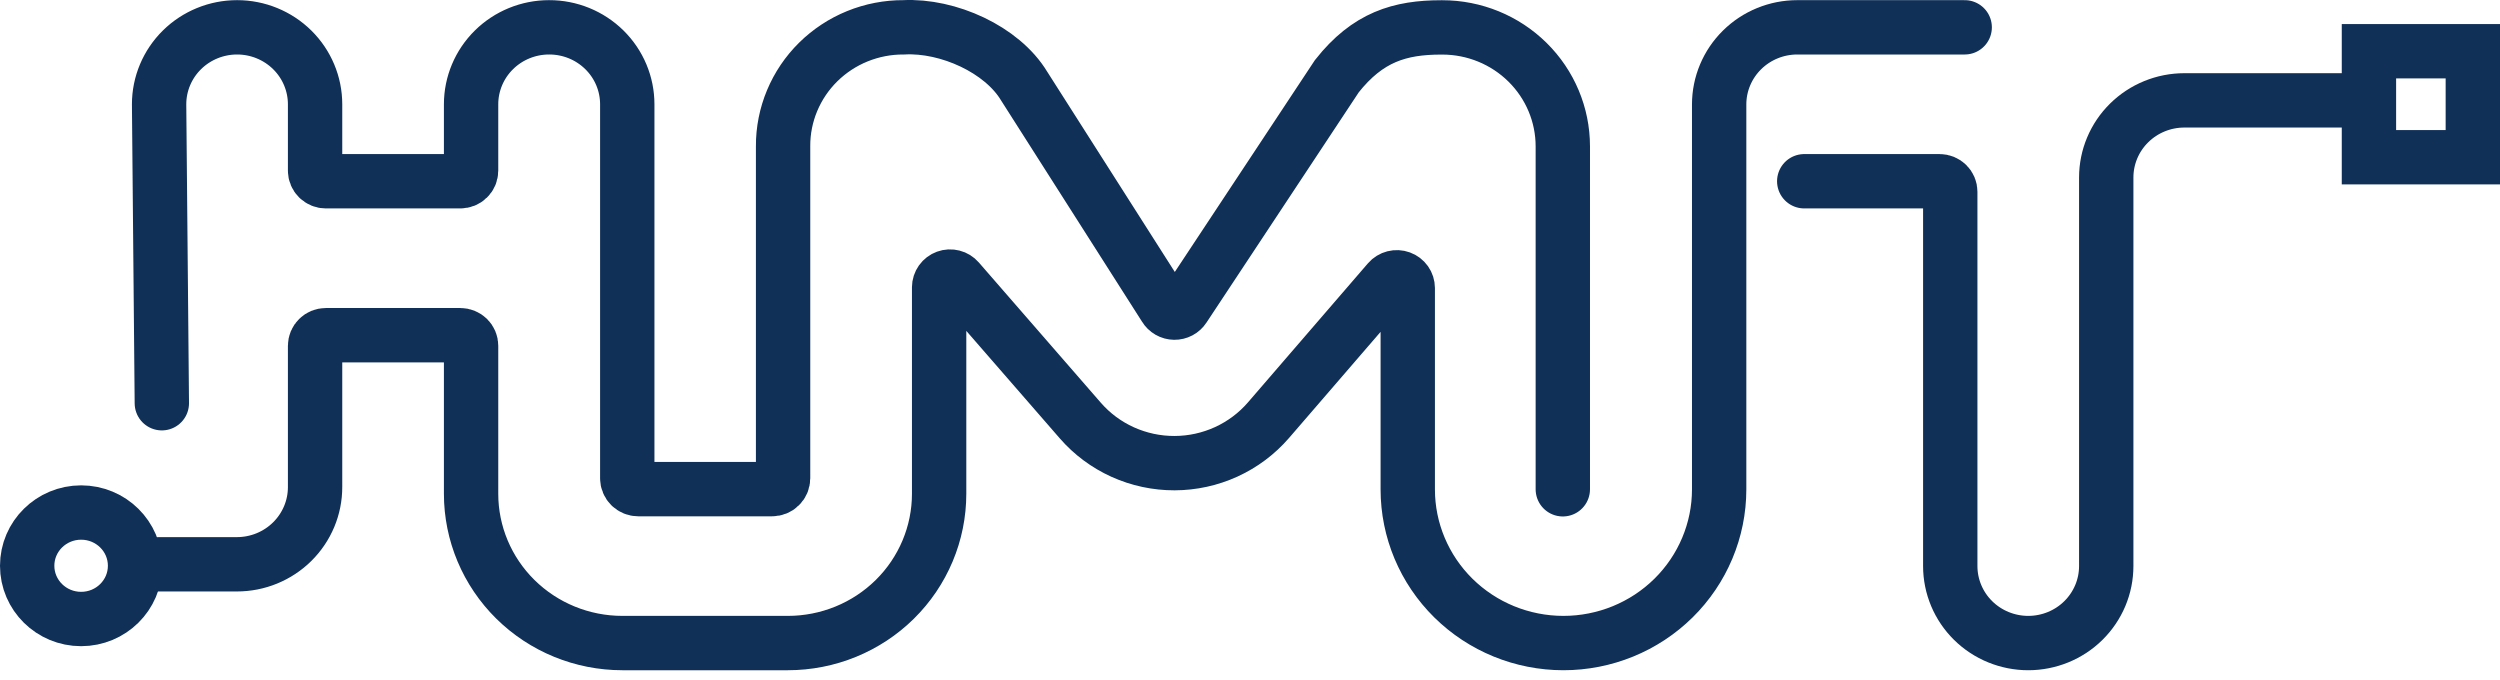
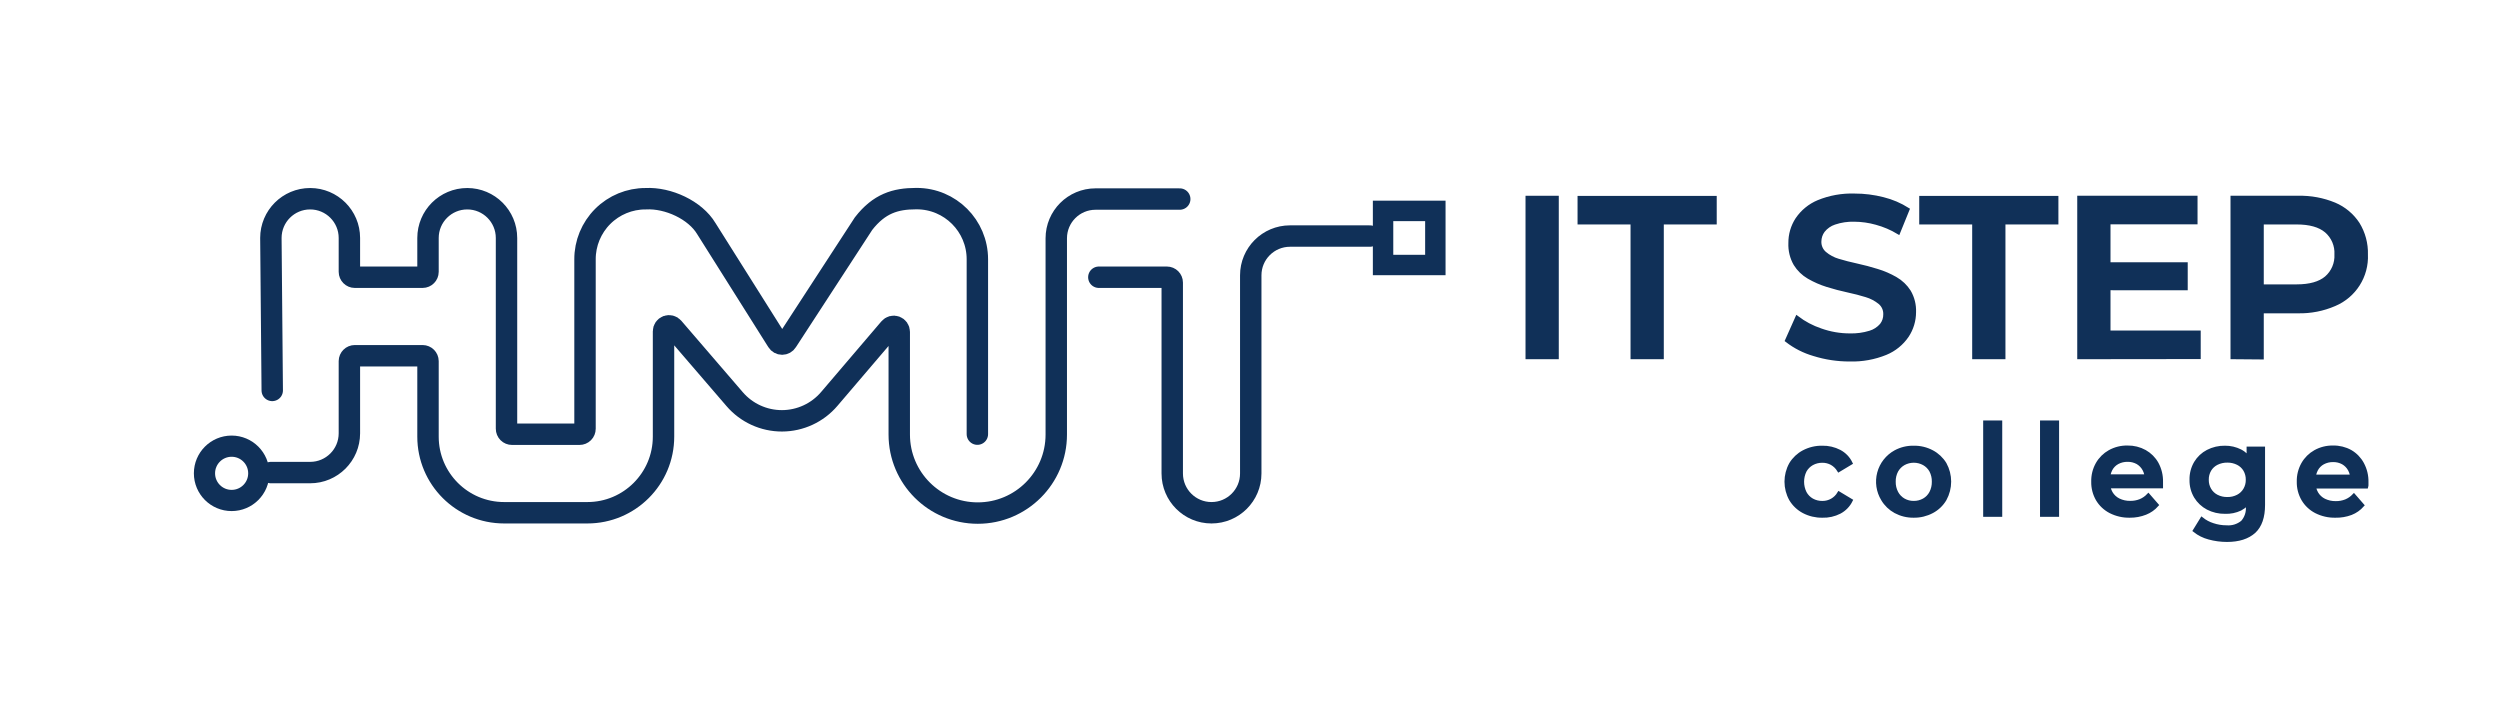
- <svg xmlns="http://www.w3.org/2000/svg" width="184" height="50" viewBox="0 0 184 50" fill="none">
-   <path d="M11.911 29.678L11.71 7.676C11.71 6.173 12.315 4.732 13.392 3.67C14.468 2.608 15.928 2.011 17.45 2.011C18.973 2.011 20.432 2.608 21.509 3.67C22.585 4.732 23.19 6.173 23.19 7.676V12.562C23.191 12.768 23.274 12.966 23.423 13.112C23.571 13.258 23.772 13.34 23.982 13.34L33.881 13.34C33.985 13.34 34.087 13.32 34.184 13.281C34.28 13.242 34.367 13.185 34.441 13.113C34.514 13.041 34.572 12.955 34.612 12.86C34.652 12.765 34.672 12.664 34.672 12.562V7.676C34.672 6.173 35.277 4.732 36.354 3.67C37.43 2.608 38.89 2.011 40.412 2.011C41.167 2.009 41.915 2.154 42.614 2.438C43.312 2.722 43.946 3.139 44.481 3.665C45.015 4.191 45.44 4.816 45.729 5.504C46.018 6.193 46.167 6.93 46.167 7.676L46.167 35.204C46.167 35.415 46.252 35.617 46.404 35.767C46.555 35.916 46.76 36 46.974 36H56.825C57.039 36 57.245 35.916 57.396 35.767C57.548 35.618 57.634 35.415 57.635 35.204L57.635 10.765C57.629 9.614 57.855 8.473 58.299 7.409C58.743 6.344 59.396 5.377 60.221 4.563C61.046 3.75 62.026 3.105 63.104 2.667C64.183 2.229 65.338 2.006 66.505 2.011C69.793 1.84 73.755 3.649 75.371 6.326L85.752 22.619C85.822 22.736 85.922 22.834 86.041 22.902C86.161 22.971 86.296 23.008 86.434 23.01C86.572 23.012 86.709 22.979 86.83 22.915C86.951 22.85 87.054 22.755 87.128 22.64L98.394 5.605C100.669 2.726 103.029 2.017 106.08 2.017H106.153C108.506 2.017 110.762 2.939 112.425 4.581C114.089 6.223 115.023 8.449 115.023 10.771V36.012" stroke="#103058" stroke-width="4" stroke-miterlimit="10" stroke-linecap="round" />
-   <path d="M11.71 41.532H17.438C18.195 41.532 18.944 41.384 19.642 41.098C20.341 40.811 20.976 40.392 21.51 39.863C22.044 39.335 22.467 38.707 22.756 38.017C23.044 37.327 23.192 36.587 23.19 35.841L23.19 25.45C23.191 25.243 23.274 25.045 23.423 24.899C23.571 24.753 23.772 24.671 23.982 24.671H33.881C33.985 24.671 34.087 24.691 34.184 24.73C34.28 24.769 34.367 24.826 34.441 24.898C34.514 24.971 34.572 25.056 34.612 25.151C34.652 25.246 34.672 25.347 34.672 25.45L34.672 36.343C34.672 39.256 35.845 42.051 37.933 44.111C40.021 46.171 42.852 47.329 45.805 47.329H57.985C59.447 47.329 60.895 47.045 62.246 46.493C63.597 45.941 64.825 45.132 65.859 44.112C66.893 43.092 67.713 41.88 68.272 40.547C68.832 39.214 69.12 37.785 69.12 36.343V21.144C69.121 20.982 69.172 20.825 69.266 20.692C69.36 20.56 69.493 20.459 69.646 20.403C69.8 20.347 69.967 20.339 70.126 20.38C70.284 20.42 70.426 20.507 70.533 20.63L79.513 30.955C80.37 31.94 81.434 32.731 82.631 33.272C83.828 33.812 85.13 34.091 86.446 34.088C87.763 34.085 89.063 33.8 90.257 33.253C91.451 32.707 92.511 31.911 93.364 30.922L102.195 20.687C102.301 20.563 102.444 20.475 102.603 20.434C102.762 20.393 102.93 20.401 103.084 20.457C103.238 20.513 103.372 20.614 103.466 20.747C103.56 20.88 103.61 21.038 103.611 21.201V36.021C103.611 39.02 104.818 41.896 106.967 44.017C109.115 46.137 112.03 47.329 115.069 47.329C118.108 47.329 121.023 46.137 123.172 44.017C125.321 41.896 126.529 39.02 126.53 36.021V7.688C126.53 6.182 127.136 4.738 128.215 3.674C129.293 2.609 130.756 2.011 132.282 2.011L144.602 2.011" stroke="#103058" stroke-width="4" stroke-miterlimit="10" stroke-linecap="round" />
-   <path d="M132.791 13.34L142.757 13.34C142.859 13.34 142.961 13.36 143.056 13.399C143.151 13.438 143.237 13.495 143.31 13.566C143.383 13.638 143.44 13.723 143.48 13.817C143.519 13.91 143.539 14.011 143.539 14.112V41.664C143.539 42.408 143.688 43.145 143.976 43.832C144.265 44.519 144.687 45.144 145.22 45.67C145.753 46.196 146.386 46.613 147.083 46.898C147.779 47.182 148.525 47.329 149.279 47.329C150.033 47.329 150.779 47.182 151.476 46.898C152.172 46.613 152.805 46.196 153.338 45.67C153.871 45.144 154.293 44.519 154.582 43.832C154.87 43.145 155.019 42.408 155.019 41.664V13.063C155.019 11.558 155.625 10.114 156.703 9.05C157.782 7.985 159.245 7.387 160.771 7.387L172.433 7.387" stroke="#103058" stroke-width="4" stroke-miterlimit="10" stroke-linecap="round" />
-   <path d="M182 3.769L174.354 3.769V11.573H182V3.769Z" stroke="#103058" stroke-width="4" stroke-miterlimit="10" stroke-linecap="round" />
-   <path d="M5.971 45.559C8.164 45.559 9.941 43.804 9.941 41.64C9.941 39.476 8.164 37.722 5.971 37.722C3.778 37.722 2 39.476 2 41.64C2 43.804 3.778 45.559 5.971 45.559Z" stroke="#103058" stroke-width="4" stroke-miterlimit="10" stroke-linecap="round" />
+ <svg xmlns="http://www.w3.org/2000/svg" viewBox="0 0 700.58 200">
+   <defs>
+     <style>.cls-1,.cls-2,.cls-3{fill:none;stroke:#000;stroke-linecap:round;stroke-miterlimit:10;}.cls-1{stroke-width:6px;}.cls-2{stroke-width:5.72px;}.cls-3{stroke-width:5.94px;}</style>
+   </defs>
+   <g id="Layer_5" data-name="Layer 5">
+     <path class="cls-1" d="M76.29,109.41l-.38-42.72a11,11,0,0,1,11-11h0a11,11,0,0,1,11,11v9.48a1.52,1.52,0,0,0,1.52,1.52h19a1.52,1.52,0,0,0,1.51-1.52V66.69a11,11,0,0,1,11-11h0a11,11,0,0,1,11,11v53.45a1.54,1.54,0,0,0,1.55,1.55h18.9a1.54,1.54,0,0,0,1.55-1.55V72.69a16.93,16.93,0,0,1,17-17c6.3-.34,13.9,3.18,17,8.38l19.92,31.62a1.55,1.55,0,0,0,2.64,0L242,62.66c4.36-5.59,8.88-7,14.73-7h.16a17,17,0,0,1,17,17v49" style="paint-order: fill; stroke: rgb(16, 48, 88);" />
+     <path class="cls-1" d="M75.91,132.43h11a11,11,0,0,0,11-11V101.2a1.52,1.52,0,0,1,1.52-1.51h19a1.52,1.52,0,0,1,1.51,1.51v21.15a21.33,21.33,0,0,0,21.34,21.34h23.33a21.33,21.33,0,0,0,21.33-21.34V92.84a1.54,1.54,0,0,1,2.71-1l17.21,20a17.45,17.45,0,0,0,26.54-.06L249.28,92A1.54,1.54,0,0,1,252,93v28.78a22,22,0,0,0,22,22h0a22,22,0,0,0,22-22v-55a11,11,0,0,1,11-11h23.6" style="paint-order: fill; stroke: rgb(16, 48, 88);" />
+     <path class="cls-1" d="M307.93,77.69H327a1.5,1.5,0,0,1,1.5,1.5v53.5a11,11,0,0,0,11,11h0a11,11,0,0,0,11-11V77.15a11,11,0,0,1,11-11H383.9" style="paint-order: fill; stroke: rgb(16, 48, 88);" />
+     <rect class="cls-2" x="387.58" y="59.1" width="14.65" height="15.16" style="paint-order: fill; stroke: rgb(16, 48, 88);" />
+     <circle class="cls-3" cx="64.91" cy="132.64" r="7.61" style="paint-order: fill; stroke: rgb(16, 48, 88);" />
+     <path d="M428,100.16V55.36h8.32v44.8Z" style="stroke: rgb(16, 48, 88); paint-order: stroke; fill: rgb(16, 48, 88);" />
+     <path d="M457.43,100.16V62.4H442.58v-7h38v7H465.75v37.76Z" style="stroke: rgb(16, 48, 88); paint-order: stroke; fill: rgb(16, 48, 88);" />
+     <path d="M518.36,100.8a33.21,33.21,0,0,1-10-1.5,22.76,22.76,0,0,1-7.64-3.88L503.58,89a23.16,23.16,0,0,0,6.65,3.52,24.11,24.11,0,0,0,8.13,1.41,17.51,17.51,0,0,0,5.69-.77,6.81,6.81,0,0,0,3.2-2.08,4.67,4.67,0,0,0,1-3,4.1,4.1,0,0,0-1.47-3.29,11,11,0,0,0-3.81-2c-1.56-.49-3.29-.93-5.18-1.34s-3.8-.91-5.7-1.5a25.74,25.74,0,0,1-5.22-2.28A10.75,10.75,0,0,1,503.09,74a10.9,10.9,0,0,1-1.43-5.88,12,12,0,0,1,1.95-6.69,13.43,13.43,0,0,1,5.95-4.87,24.6,24.6,0,0,1,10.14-1.82,32,32,0,0,1,8,1,23.42,23.42,0,0,1,6.92,2.95L532,65.15a24.42,24.42,0,0,0-6.21-2.65,23.37,23.37,0,0,0-6.14-.87,15.92,15.92,0,0,0-5.57.83,6.76,6.76,0,0,0-3.17,2.21,5.09,5.09,0,0,0-1,3,4.15,4.15,0,0,0,1.44,3.3A10.2,10.2,0,0,0,515.13,73q2.32.71,5.21,1.34t5.7,1.51a24.19,24.19,0,0,1,5.18,2.24A10.92,10.92,0,0,1,535,81.7a10.62,10.62,0,0,1,1.44,5.79,12,12,0,0,1-2,6.62,13.44,13.44,0,0,1-6,4.87A24.81,24.81,0,0,1,518.36,100.8Z" style="stroke: rgb(16, 48, 88); paint-order: stroke; fill: rgb(16, 48, 88);" />
+     <path d="M553.17,100.16V62.4H538.33v-7h38v7H561.49v37.76Z" style="stroke: rgb(16, 48, 88); paint-order: stroke; fill: rgb(16, 48, 88);" />
+     <path d="M582.61,100.16V55.36h32.71v7H590.93V93.12h25.28v7Zm7.68-19.33V74h22.28v6.85Z" style="stroke: rgb(16, 48, 88); paint-order: stroke; fill: rgb(16, 48, 88);" />
+     <path d="M625.56,100.16V55.36H644a25,25,0,0,1,10.21,1.89,14.67,14.67,0,0,1,6.56,5.47,15.58,15.58,0,0,1,2.3,8.58,14.48,14.48,0,0,1-8.86,14,24.38,24.38,0,0,1-10.21,2H630.23l3.65-3.84v16.77Zm8.32-15.87-3.65-4.1h13.38q5.5,0,8.28-2.33a8.1,8.1,0,0,0,2.79-6.56,8.07,8.07,0,0,0-2.79-6.56q-2.77-2.34-8.28-2.34H630.23l3.65-4.1Z" style="stroke: rgb(16, 48, 88); paint-order: stroke; fill: rgb(16, 48, 88);" />
+     <path d="M510.68,144.58a10.89,10.89,0,0,1-5.23-1.24,9.19,9.19,0,0,1-3.59-3.4,10.18,10.18,0,0,1,0-9.92,9.28,9.28,0,0,1,3.59-3.38,10.78,10.78,0,0,1,5.23-1.24,10,10,0,0,1,4.8,1.12,7.23,7.23,0,0,1,3.15,3.25l-3.33,2a5.57,5.57,0,0,0-2-1.94,5.42,5.42,0,0,0-2.6-.65,5.87,5.87,0,0,0-2.91.72,5.21,5.21,0,0,0-2,2,7,7,0,0,0,0,6.21,5.13,5.13,0,0,0,2,2.05,5.87,5.87,0,0,0,2.91.72,5.35,5.35,0,0,0,4.65-2.63l3.33,2a7.36,7.36,0,0,1-3.15,3.24A9.9,9.9,0,0,1,510.68,144.58Z" style="stroke: rgb(16, 48, 88); paint-order: stroke; fill: rgb(16, 48, 88);" />
+     <path d="M536.27,144.58a10.52,10.52,0,0,1-5.1-1.24,9.26,9.26,0,0,1-3.55-3.42,9.5,9.5,0,0,1,3.54-13.28,10.31,10.31,0,0,1,5.11-1.24,10.53,10.53,0,0,1,5.16,1.24A9.26,9.26,0,0,1,545,130a10.25,10.25,0,0,1,0,9.92,9.08,9.08,0,0,1-3.55,3.4A10.65,10.65,0,0,1,536.27,144.58Zm0-3.71a5.69,5.69,0,0,0,2.87-.72,5.08,5.08,0,0,0,2-2.06,6.48,6.48,0,0,0,.72-3.1,6.37,6.37,0,0,0-.72-3.1,5.13,5.13,0,0,0-2-2,5.94,5.94,0,0,0-5.67,0,5.27,5.27,0,0,0-2,2,6.26,6.26,0,0,0-.73,3.1,6.37,6.37,0,0,0,.73,3.1,5.22,5.22,0,0,0,2,2.06A5.53,5.53,0,0,0,536.27,140.87Z" style="stroke: rgb(16, 48, 88); paint-order: stroke; fill: rgb(16, 48, 88);" />
+     <path d="M556.25,144.33v-26h4.34v26Z" style="stroke: rgb(16, 48, 88); paint-order: stroke; fill: rgb(16, 48, 88);" />
+     <path d="M572.18,144.33v-26h4.34v26Z" style="stroke: rgb(16, 48, 88); paint-order: stroke; fill: rgb(16, 48, 88);" />
+     <path d="M596.85,144.58a11.46,11.46,0,0,1-5.44-1.24,9,9,0,0,1-3.61-3.4,9.5,9.5,0,0,1-1.27-4.95,9.68,9.68,0,0,1,1.24-5,9,9,0,0,1,3.43-3.4,9.91,9.91,0,0,1,5-1.24,9.66,9.66,0,0,1,4.86,1.21,8.77,8.77,0,0,1,3.36,3.37,10.3,10.3,0,0,1,1.23,5.15c0,.16,0,.37,0,.61s0,.46,0,.65H590v-2.91h13.26l-1.75.91a5.43,5.43,0,0,0-.64-2.81,5,5,0,0,0-1.87-1.93,5.61,5.61,0,0,0-2.8-.68,5.82,5.82,0,0,0-2.82.68,4.64,4.64,0,0,0-1.91,1.94,6.18,6.18,0,0,0-.67,2.91v.7a5.81,5.81,0,0,0,.76,3,5.12,5.12,0,0,0,2.15,2,7.14,7.14,0,0,0,3.25.71,7.33,7.33,0,0,0,2.84-.52,6.56,6.56,0,0,0,2.24-1.54l2.38,2.73a8.32,8.32,0,0,1-3.2,2.24A11.65,11.65,0,0,1,596.85,144.58Z" style="stroke: rgb(16, 48, 88); paint-order: stroke; fill: rgb(16, 48, 88);" />
+     <path d="M623.52,143.49a10.19,10.19,0,0,1-4.83-1.13,8.74,8.74,0,0,1-3.38-3.17,8.85,8.85,0,0,1-1.24-4.73,9,9,0,0,1,1.24-4.77,8.52,8.52,0,0,1,3.38-3.17,10.18,10.18,0,0,1,4.83-1.12,9.4,9.4,0,0,1,4.29,1,7.06,7.06,0,0,1,3,3,10.38,10.38,0,0,1,1.12,5.14,10.24,10.24,0,0,1-1.12,5.08,7.14,7.14,0,0,1-3,3A9.16,9.16,0,0,1,623.52,143.49Zm.56,7.88a18.84,18.84,0,0,1-5.06-.68,10.88,10.88,0,0,1-4-2l2-3.25a9.56,9.56,0,0,0,3.08,1.64,11.91,11.91,0,0,0,3.85.63,6.19,6.19,0,0,0,4.48-1.41,5.79,5.79,0,0,0,1.43-4.29v-3.33l.35-4.2-.14-4.23v-4.59h4.17V141.5q0,5.07-2.59,7.47C629.84,150.57,627.35,151.37,624.08,151.37Zm.11-11.59a6.12,6.12,0,0,0,2.93-.68,4.92,4.92,0,0,0,2-1.89,5.25,5.25,0,0,0,.72-2.75,5.33,5.33,0,0,0-.72-2.8,4.89,4.89,0,0,0-2-1.85,6.35,6.35,0,0,0-2.93-.67,6.48,6.48,0,0,0-3,.67,4.86,4.86,0,0,0-2,1.85,5.33,5.33,0,0,0-.72,2.8,5.25,5.25,0,0,0,.72,2.75,4.88,4.88,0,0,0,2,1.89A6.24,6.24,0,0,0,624.19,139.78Z" style="stroke: rgb(16, 48, 88); paint-order: stroke; fill: rgb(16, 48, 88);" />
+     <path d="M654.46,144.58a11.46,11.46,0,0,1-5.44-1.24,9,9,0,0,1-3.61-3.4,9.5,9.5,0,0,1-1.28-4.95,9.68,9.68,0,0,1,1.25-5,9,9,0,0,1,3.43-3.4,9.89,9.89,0,0,1,5-1.24,9.67,9.67,0,0,1,4.87,1.21A8.77,8.77,0,0,1,662,130a10.3,10.3,0,0,1,1.22,5.15c0,.16,0,.37,0,.61s0,.46-.06.65H647.6v-2.91h13.26l-1.75.91a5.43,5.43,0,0,0-.64-2.81,4.92,4.92,0,0,0-1.88-1.93,5.56,5.56,0,0,0-2.8-.68,5.76,5.76,0,0,0-2.81.68,4.64,4.64,0,0,0-1.91,1.94,6.18,6.18,0,0,0-.67,2.91v.7a5.81,5.81,0,0,0,.76,3,5.12,5.12,0,0,0,2.15,2,7.14,7.14,0,0,0,3.25.71,7.33,7.33,0,0,0,2.84-.52,6.56,6.56,0,0,0,2.24-1.54l2.38,2.73a8.32,8.32,0,0,1-3.2,2.24A11.69,11.69,0,0,1,654.46,144.58Z" style="stroke: rgb(16, 48, 88); paint-order: stroke; fill: rgb(16, 48, 88);" />
+   </g>
</svg>
